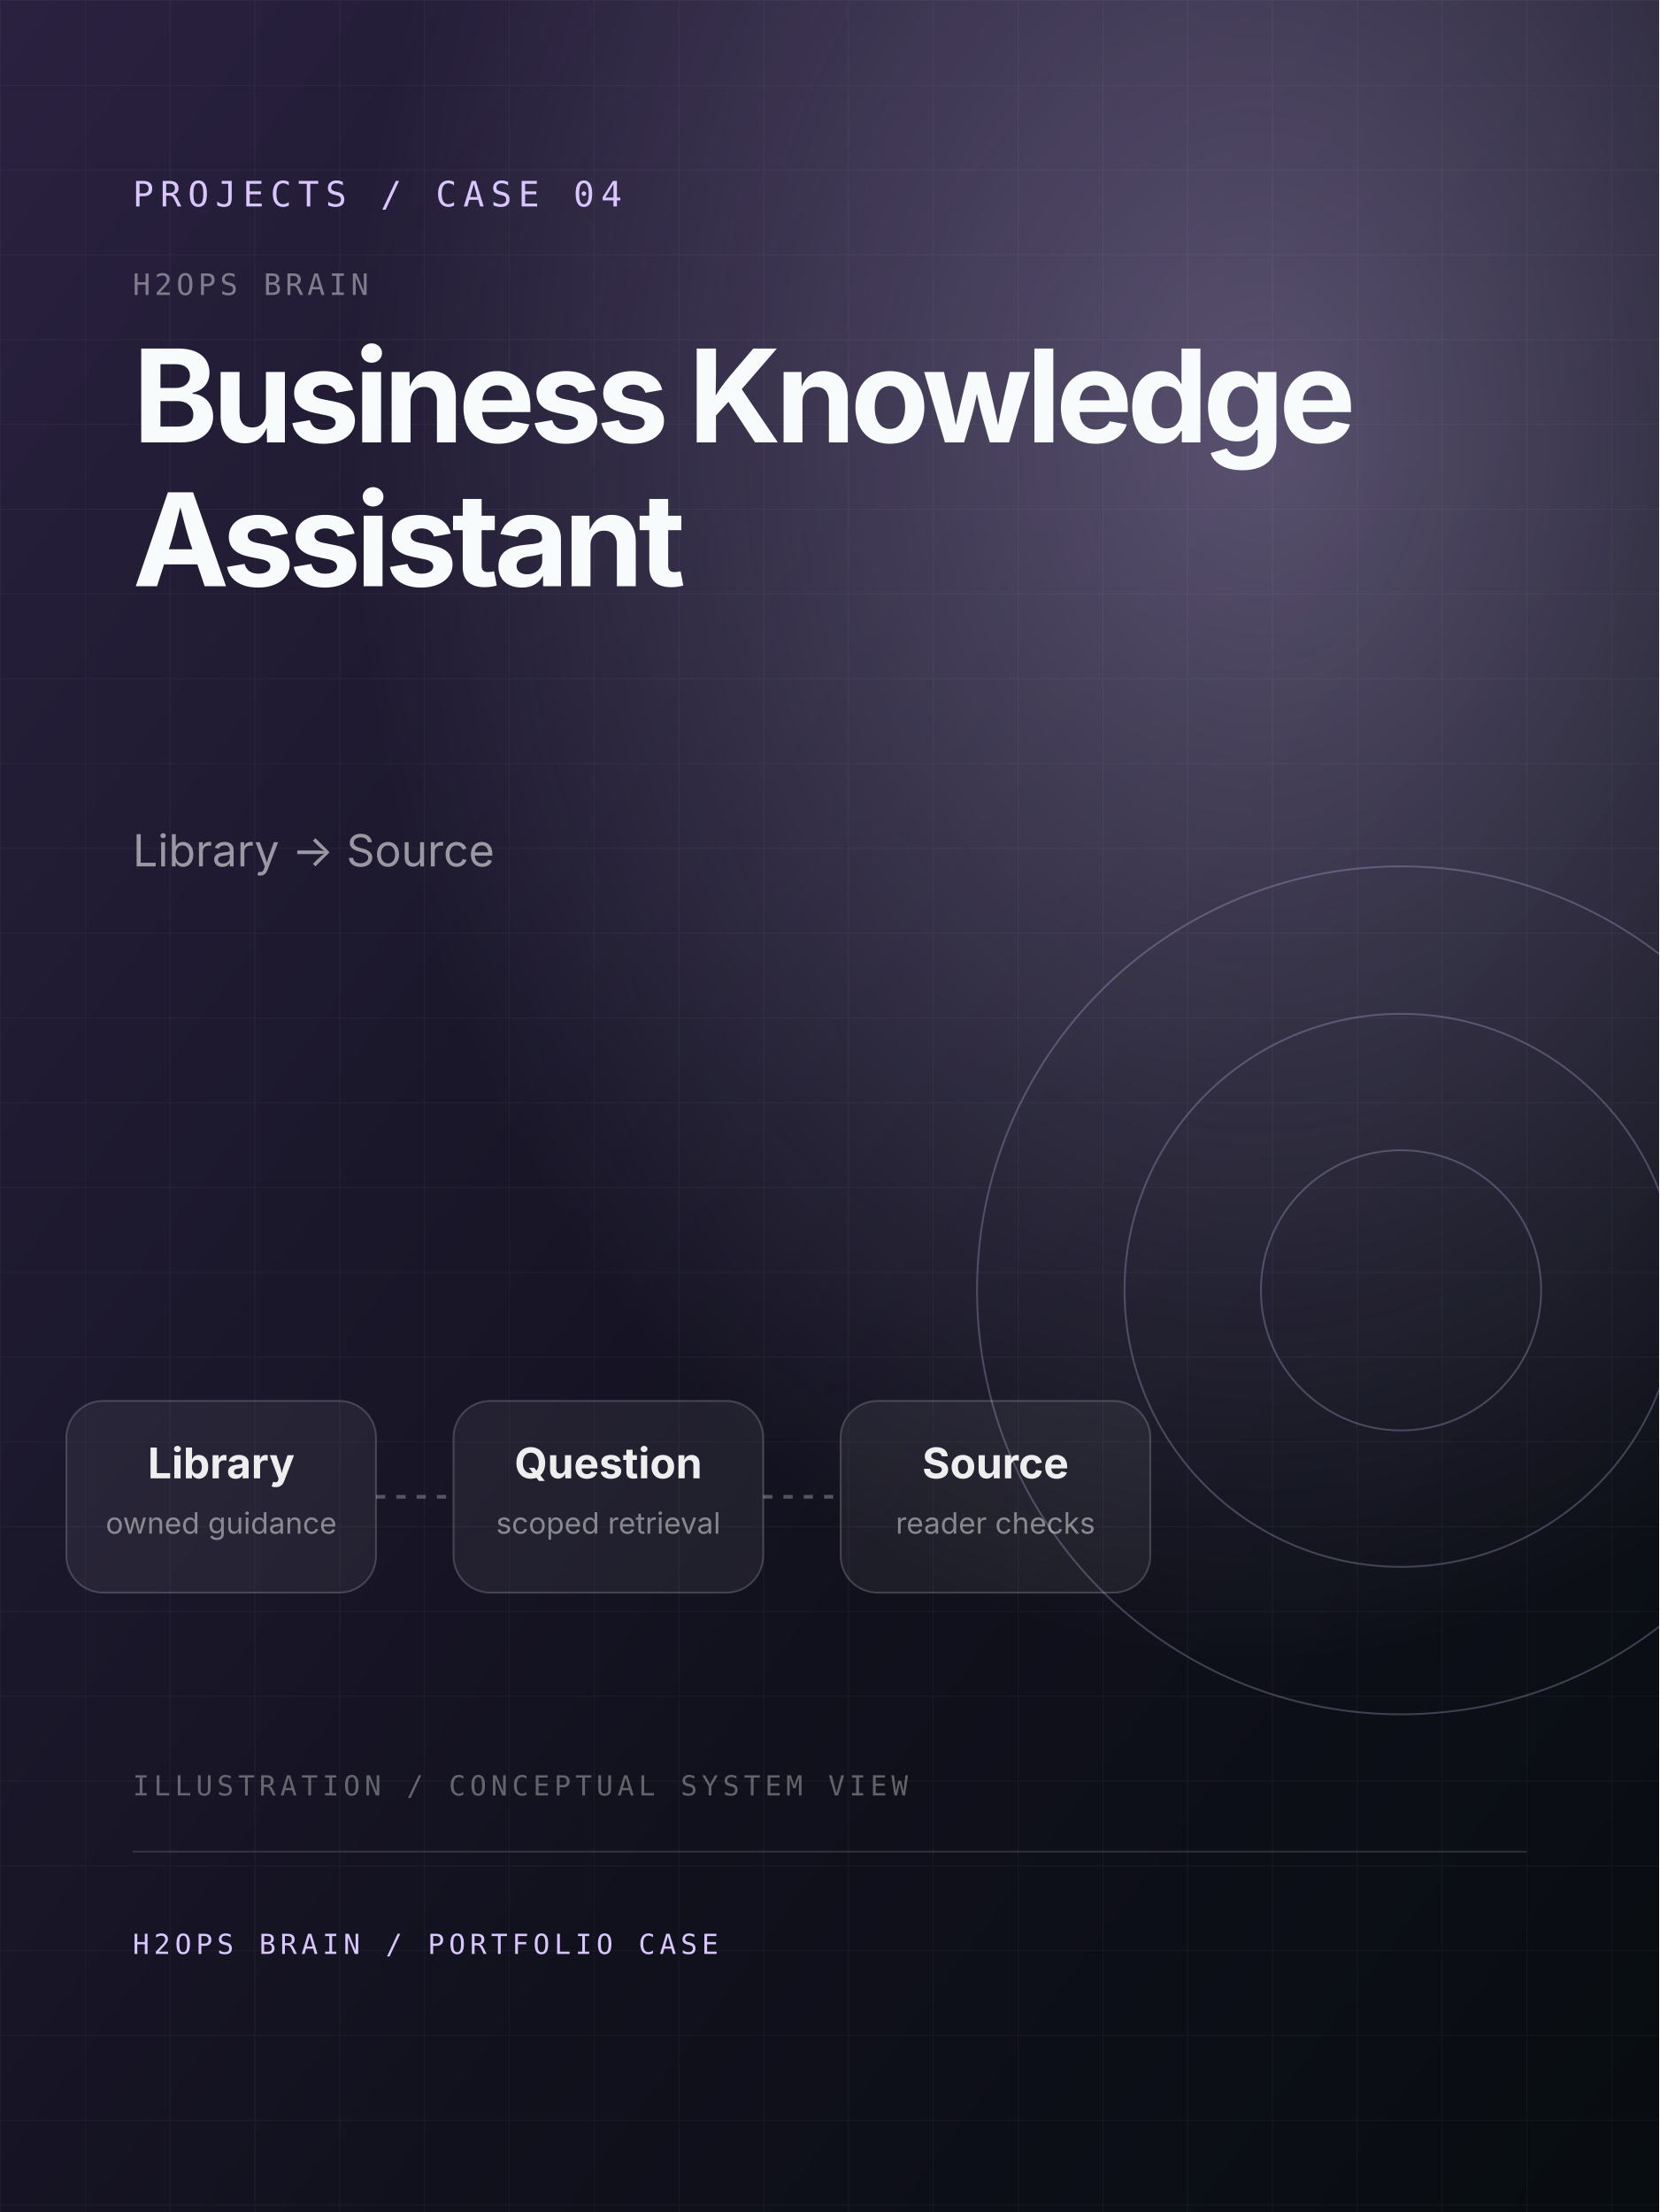
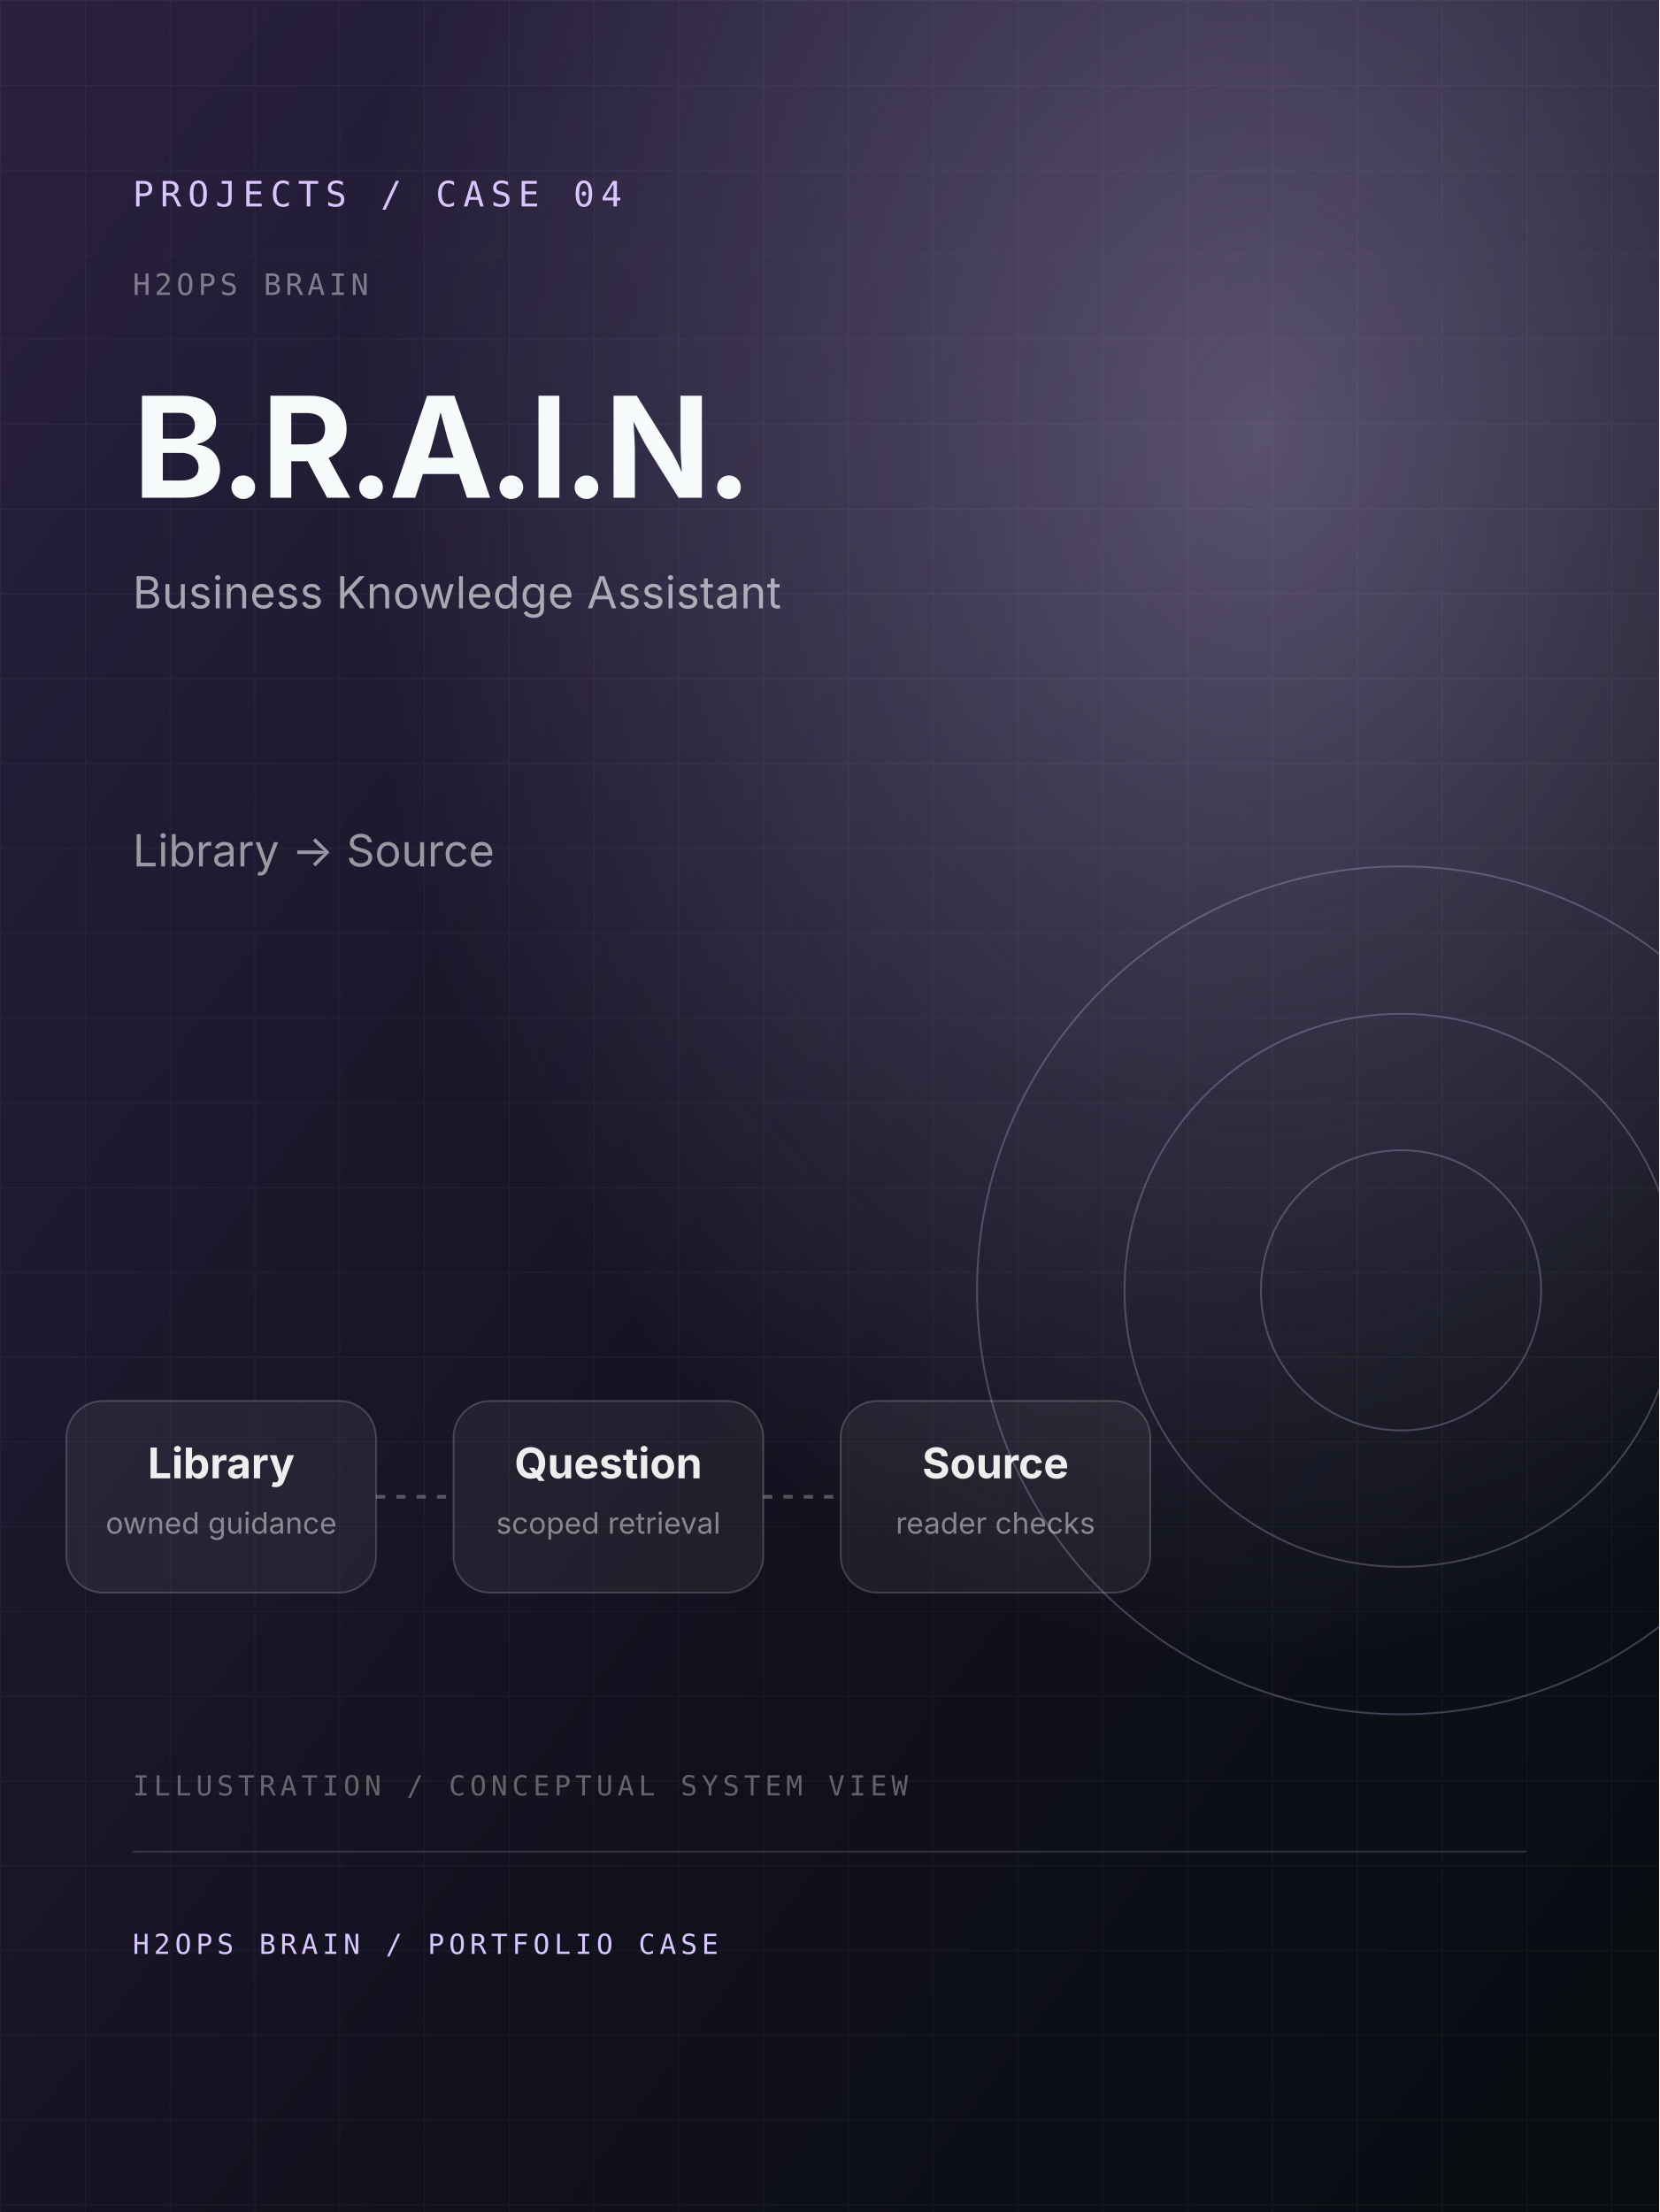
- <svg xmlns="http://www.w3.org/2000/svg" viewBox="0 0 900 1200" role="img" aria-label="Business Knowledge Assistant conceptual workflow illustration">
+ <svg xmlns="http://www.w3.org/2000/svg" viewBox="0 0 900 1200" role="img" aria-label="B.R.A.I.N. — Business Knowledge Assistant conceptual workflow illustration">
  <defs>
    <linearGradient id="bg" x1="0" y1="0" x2="1" y2="1">
      <stop offset="0" stop-color="#2a2140" />
      <stop offset=".62" stop-color="#11111d" />
      <stop offset="1" stop-color="#080d11" />
    </linearGradient>
    <radialGradient id="glow" cx=".76" cy=".2" r=".55">
      <stop offset="0" stop-color="#d9c6ff" stop-opacity=".34" />
      <stop offset="1" stop-color="#d9c6ff" stop-opacity="0" />
    </radialGradient>
    <pattern id="grid" width="46" height="46" patternUnits="userSpaceOnUse">
      <path d="M46 0H0V46" fill="none" stroke="rgba(255,255,255,.055)" stroke-width="1" />
    </pattern>
  </defs>
  <rect width="900" height="1200" fill="url(#bg)" />
  <rect width="900" height="1200" fill="url(#glow)" />
  <rect width="900" height="1200" fill="url(#grid)" opacity=".7" />
  <g fill="none" stroke="#d9c6ff" stroke-opacity=".26">
    <circle cx="760" cy="700" r="230" />
    <circle cx="760" cy="700" r="150" />
    <circle cx="760" cy="700" r="76" />
  </g>
  <g font-family="SFMono-Regular, Menlo, monospace" font-size="19" letter-spacing="3.5" fill="#d9c6ff">
    <text x="72" y="112">PROJECTS / CASE 04</text>
  </g>
  <g font-family="SFMono-Regular, Menlo, monospace" font-size="16" letter-spacing="2.2" fill="rgba(255,255,255,.42)">
    <text x="72" y="160">H2OPS BRAIN</text>
  </g>
-   <text x="72" y="240" fill="#f7fbfc" font-family="Inter, -apple-system, BlinkMacSystemFont, sans-serif" font-size="70" font-weight="650" letter-spacing="-3">Business Knowledge</text>
-   <text x="72" y="318" fill="#f7fbfc" font-family="Inter, -apple-system, BlinkMacSystemFont, sans-serif" font-size="70" font-weight="650" letter-spacing="-3">Assistant</text>
+   <text x="72" y="270" fill="#f7fbfc" font-family="Inter, -apple-system, BlinkMacSystemFont, sans-serif" font-size="76" font-weight="650" letter-spacing="-3">B.R.A.I.N.</text>
+   <text x="72" y="330" fill="rgba(247,251,252,.62)" font-family="Inter, -apple-system, BlinkMacSystemFont, sans-serif" font-size="24" letter-spacing=".2">Business Knowledge Assistant</text>
  <text x="72" y="470" fill="rgba(255,255,255,.55)" font-family="Inter, -apple-system, sans-serif" font-size="24">Library → Source</text>
  <g>
    <path d="M204 812 H246 M414 812 H456" stroke="rgba(255,255,255,.28)" stroke-width="2" stroke-dasharray="5 6" />
    <g>
      <rect x="36" y="760" width="168" height="104" rx="20" fill="rgba(255,255,255,.055)" stroke="rgba(255,255,255,.18)" />
      <text x="120" y="802" fill="rgba(255,255,255,.92)" font-family="Inter, -apple-system, sans-serif" font-size="23" font-weight="650" text-anchor="middle">Library</text>
      <text x="120" y="832" fill="rgba(255,255,255,.46)" font-family="Inter, -apple-system, sans-serif" font-size="16" text-anchor="middle">owned guidance</text>
    </g>
    <g>
      <rect x="246" y="760" width="168" height="104" rx="20" fill="rgba(255,255,255,.055)" stroke="rgba(255,255,255,.18)" />
      <text x="330" y="802" fill="rgba(255,255,255,.92)" font-family="Inter, -apple-system, sans-serif" font-size="23" font-weight="650" text-anchor="middle">Question</text>
      <text x="330" y="832" fill="rgba(255,255,255,.46)" font-family="Inter, -apple-system, sans-serif" font-size="16" text-anchor="middle">scoped retrieval</text>
    </g>
    <g>
      <rect x="456" y="760" width="168" height="104" rx="20" fill="rgba(255,255,255,.055)" stroke="rgba(255,255,255,.18)" />
      <text x="540" y="802" fill="rgba(255,255,255,.92)" font-family="Inter, -apple-system, sans-serif" font-size="23" font-weight="650" text-anchor="middle">Source</text>
      <text x="540" y="832" fill="rgba(255,255,255,.46)" font-family="Inter, -apple-system, sans-serif" font-size="16" text-anchor="middle">reader checks</text>
    </g>
  </g>
  <g font-family="SFMono-Regular, Menlo, monospace" font-size="15" letter-spacing="2.4" fill="rgba(255,255,255,.34)">
    <text x="72" y="974">ILLUSTRATION / CONCEPTUAL SYSTEM VIEW</text>
  </g>
  <rect x="72" y="1004" width="756" height="1" fill="rgba(255,255,255,.14)" />
  <text x="72" y="1060" fill="#d9c6ff" font-family="SFMono-Regular, Menlo, monospace" font-size="15" letter-spacing="2.4">H2OPS BRAIN / PORTFOLIO CASE</text>
</svg>
